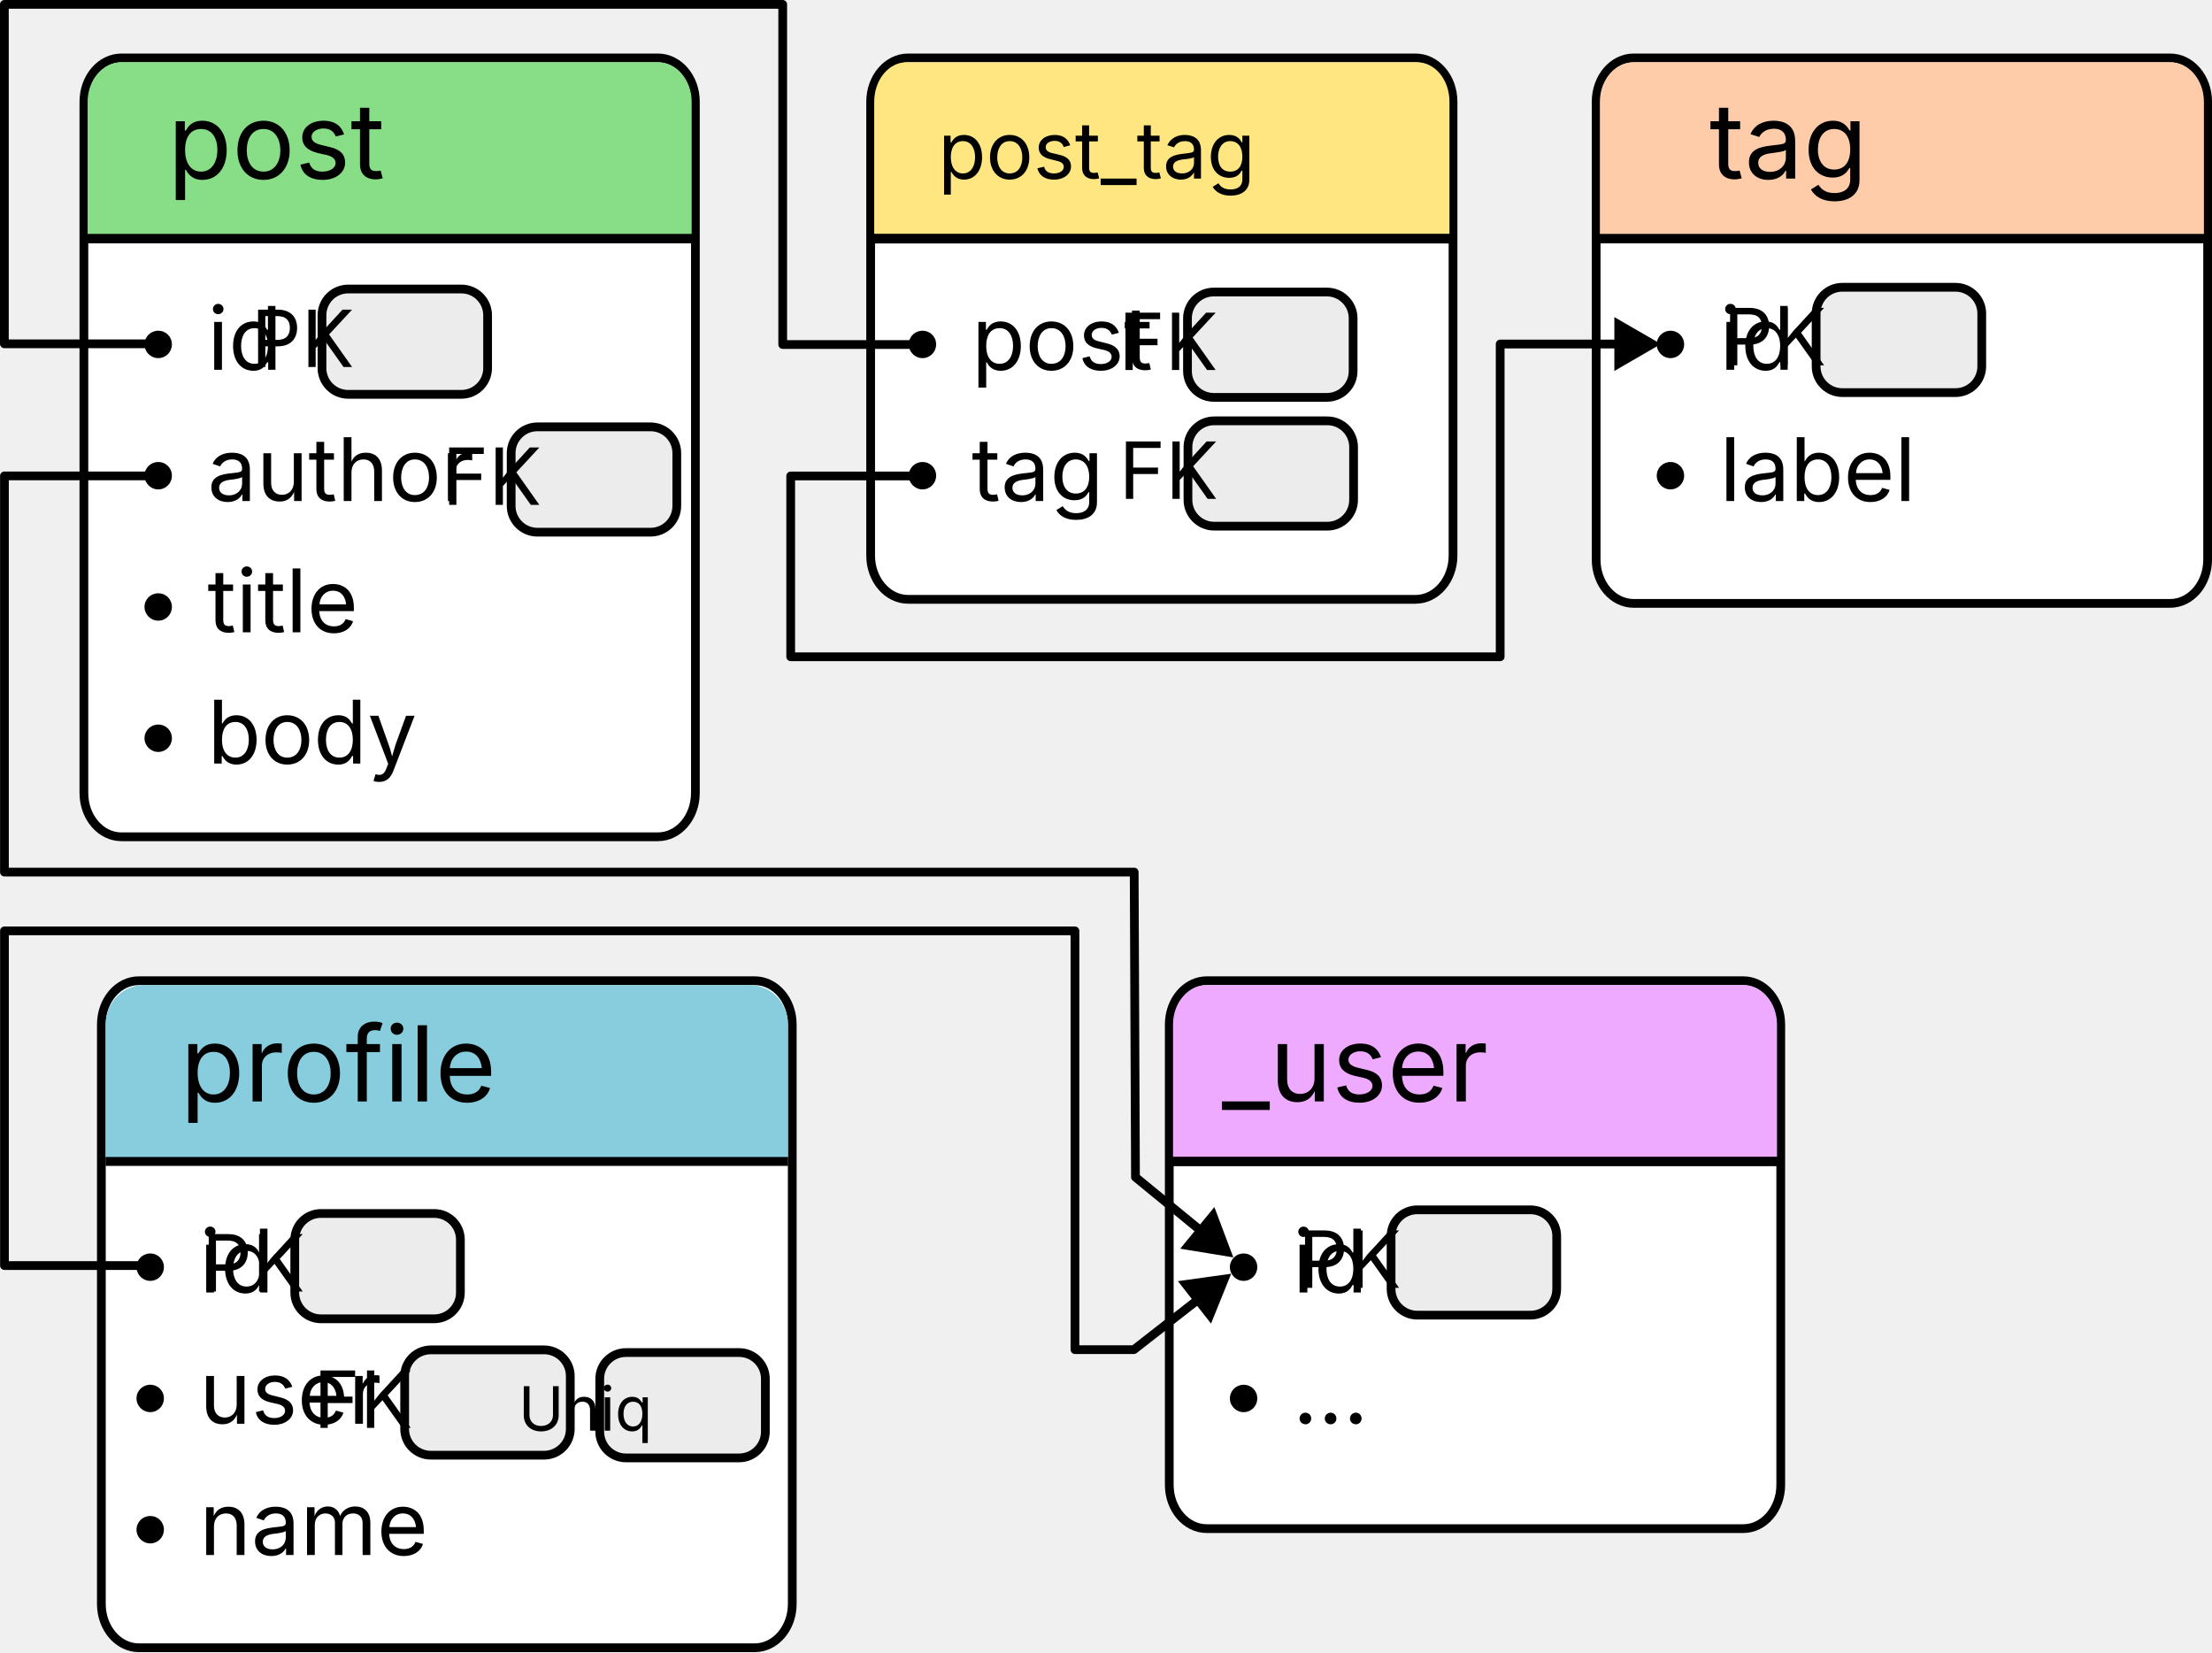
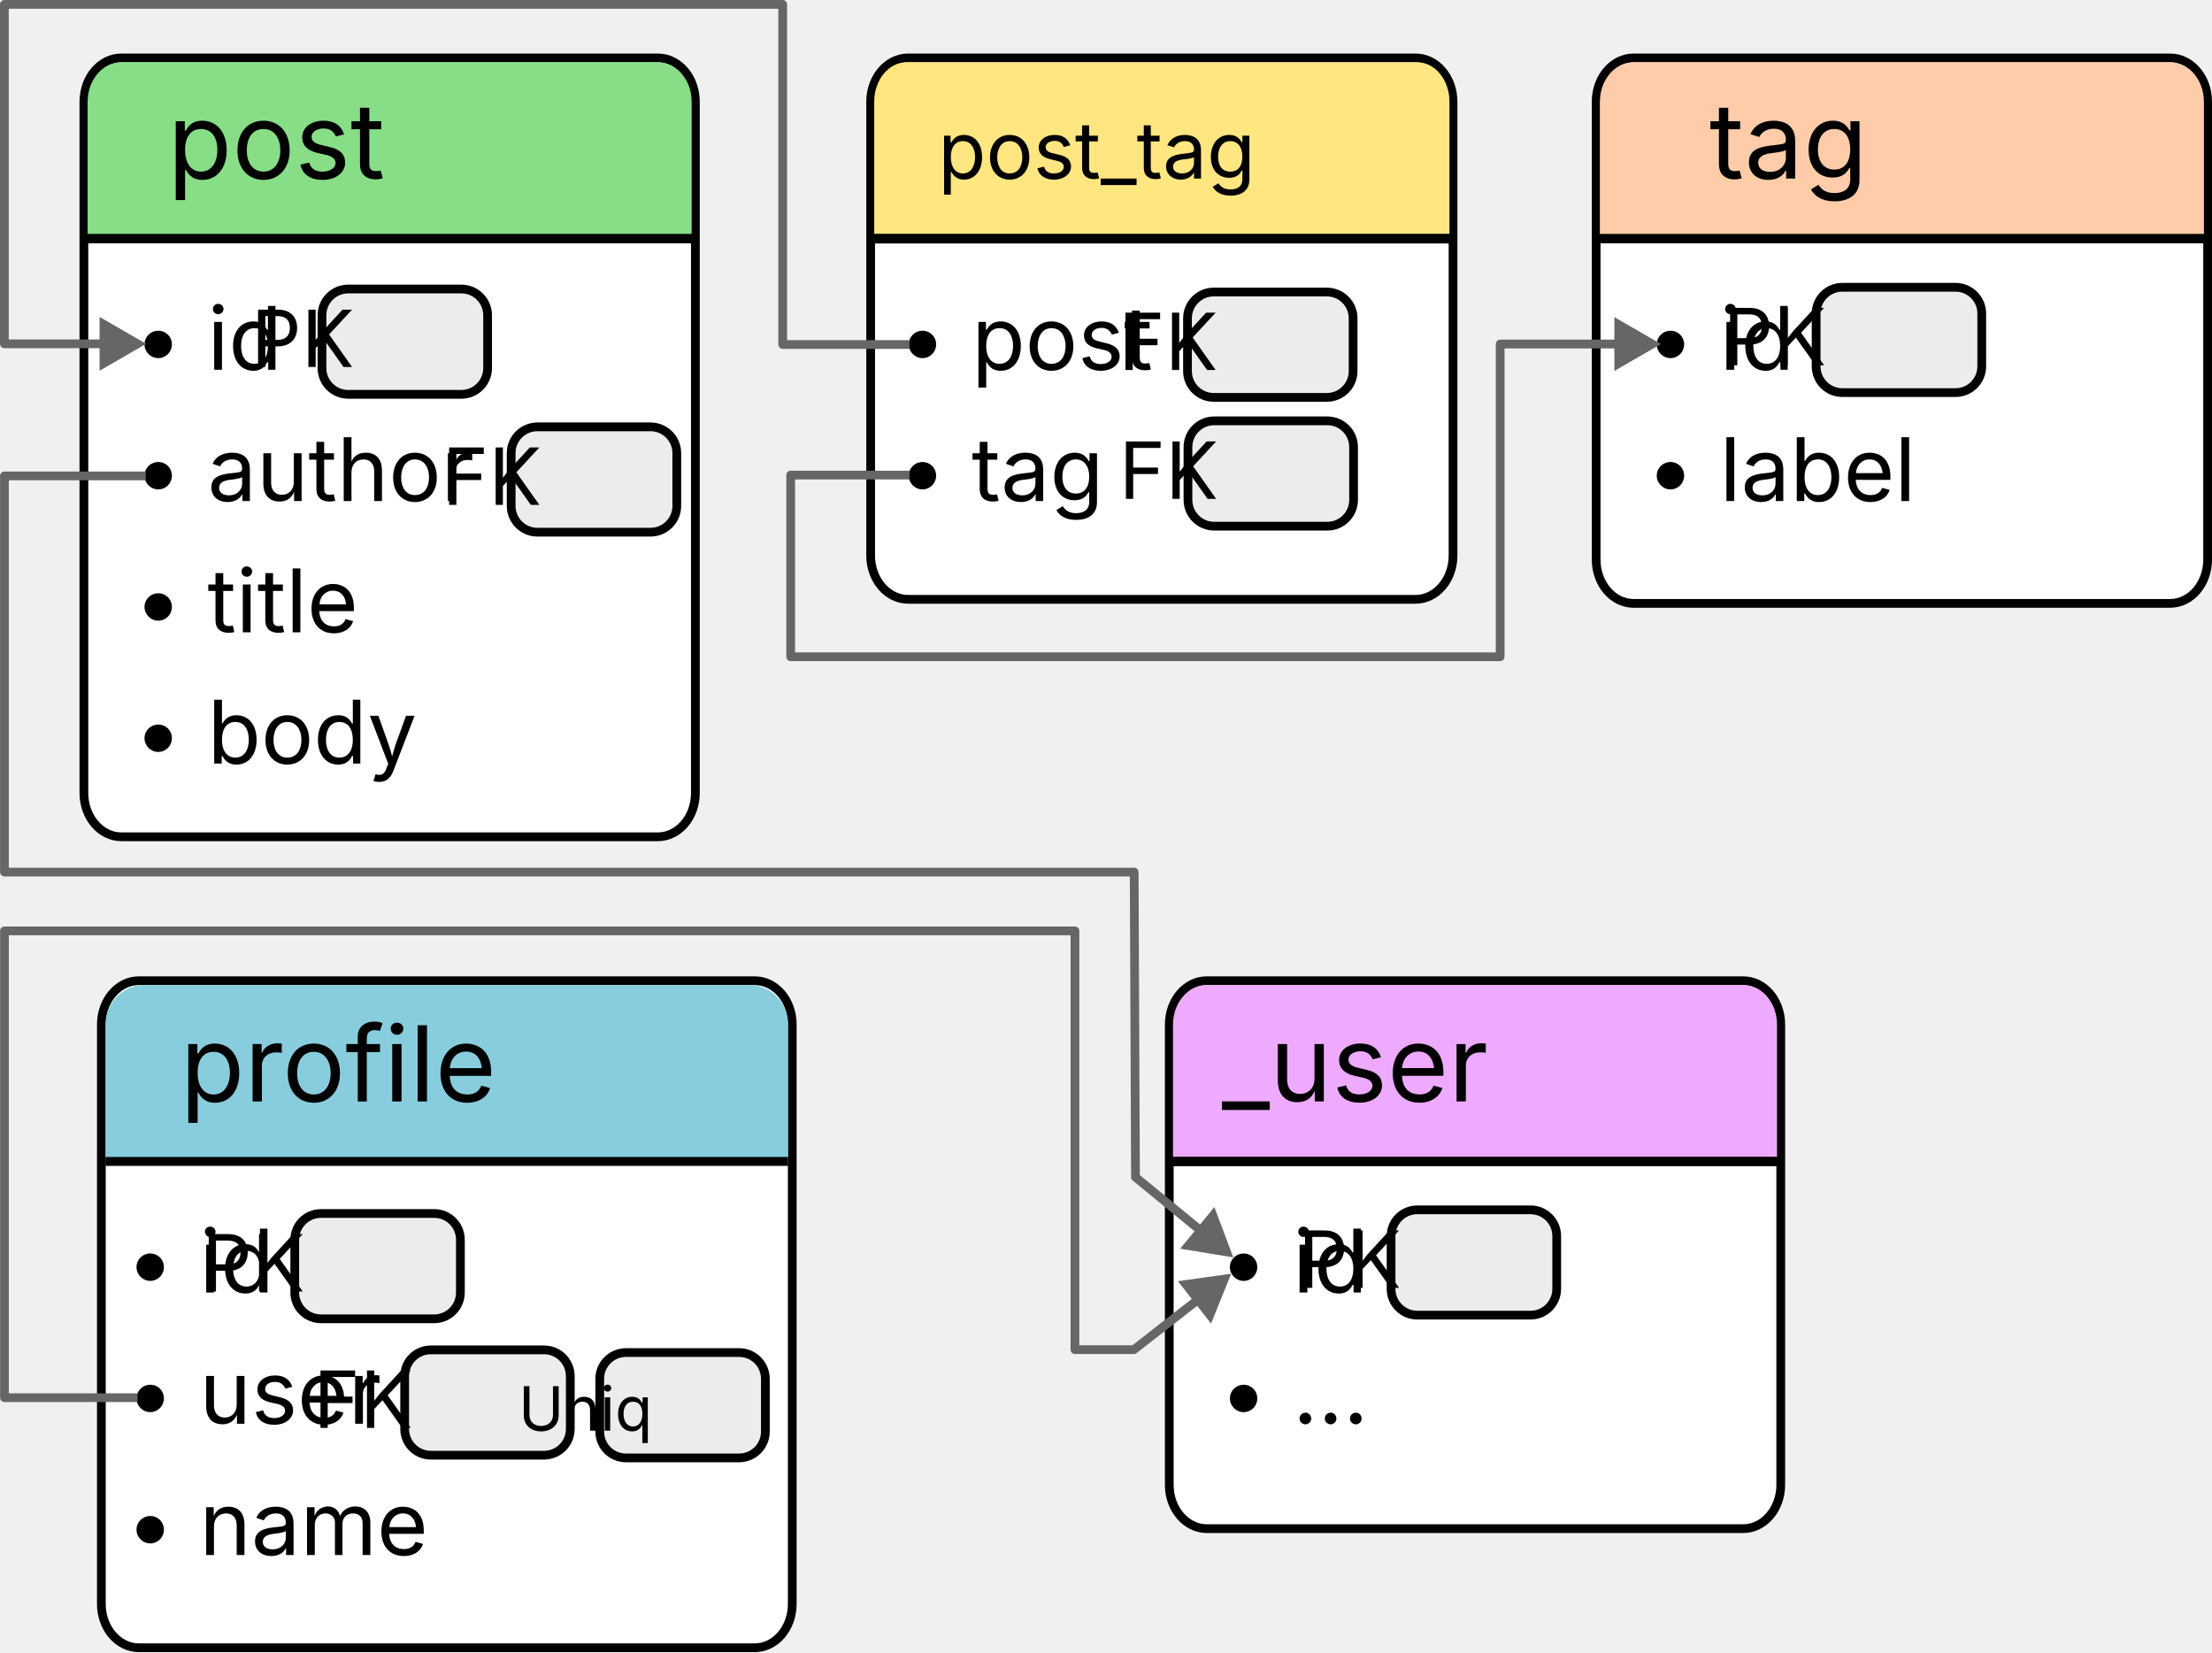
<svg xmlns="http://www.w3.org/2000/svg" width="505.582" height="377.573" viewBox="0 0 133.768 99.899" version="1.1" id="svg5">
  <defs id="defs2">
    <marker style="overflow:visible" id="marker6535" refX="0" refY="0" orient="auto-start-reverse" markerWidth="5.324" markerHeight="6.155" viewBox="0 0 5.324 6.155" preserveAspectRatio="xMidYMid">
      <path transform="scale(0.5)" style="fill:context-stroke;fill-rule:evenodd;stroke:context-stroke;stroke-width:1pt" d="M 5.77,0 -2.88,5 V -5 Z" id="path6533" />
    </marker>
    <filter id="mask-powermask-path-effect2736_inverse" style="color-interpolation-filters:sRGB" height="100" width="100" x="-50" y="-50">
      <feColorMatrix id="mask-powermask-path-effect2736_primitive1" values="1" type="saturate" result="fbSourceGraphic" />
      <feColorMatrix id="mask-powermask-path-effect2736_primitive2" values="-1 0 0 0 1 0 -1 0 0 1 0 0 -1 0 1 0 0 0 1 0 " in="fbSourceGraphic" />
    </filter>
    <filter id="mask-powermask-path-effect2758_inverse" style="color-interpolation-filters:sRGB" height="100" width="100" x="-50" y="-50">
      <feColorMatrix id="mask-powermask-path-effect2758_primitive1" values="1" type="saturate" result="fbSourceGraphic" />
      <feColorMatrix id="mask-powermask-path-effect2758_primitive2" values="-1 0 0 0 1 0 -1 0 0 1 0 0 -1 0 1 0 0 0 1 0 " in="fbSourceGraphic" />
    </filter>
    <mask maskUnits="userSpaceOnUse" id="mask2782">
      <rect style="fill:#ffffff;stroke:#000000;stroke-width:0.529;stroke-linecap:round;stroke-linejoin:round;stroke-miterlimit:40;stroke-dasharray:none" id="rect2784" width="43.127" height="47.096" x="45.057" y="73.149" rx="2.646" ry="2.646" />
    </mask>
    <mask maskUnits="userSpaceOnUse" id="mask2782-3">
      <rect style="fill:#ffffff;stroke:#000000;stroke-width:0.529;stroke-linecap:round;stroke-linejoin:round;stroke-miterlimit:40;stroke-dasharray:none" id="rect2784-6" width="43.127" height="47.096" x="45.057" y="73.149" rx="2.646" ry="2.646" />
    </mask>
    <mask maskUnits="userSpaceOnUse" id="mask2782-3-9">
      <rect style="fill:#ffffff;stroke:#000000;stroke-width:0.529;stroke-linecap:round;stroke-linejoin:round;stroke-miterlimit:40;stroke-dasharray:none" id="rect2784-6-3" width="43.127" height="47.096" x="45.057" y="73.149" rx="2.646" ry="2.646" />
    </mask>
    <mask maskUnits="userSpaceOnUse" id="mask2782-3-9-7">
      <rect style="fill:#ffffff;stroke:#000000;stroke-width:0.529;stroke-linecap:round;stroke-linejoin:round;stroke-miterlimit:40;stroke-dasharray:none" id="rect2784-6-3-5" width="43.127" height="47.096" x="45.057" y="73.149" rx="2.646" ry="2.646" />
    </mask>
    <mask maskUnits="userSpaceOnUse" id="mask2782-3-9-7-1">
      <rect style="fill:#ffffff;stroke:#000000;stroke-width:0.529;stroke-linecap:round;stroke-linejoin:round;stroke-miterlimit:40;stroke-dasharray:none" id="rect2784-6-3-5-9" width="43.127" height="47.096" x="45.057" y="73.149" rx="2.646" ry="2.646" />
    </mask>
  </defs>
  <g id="layer1" transform="translate(-64.98357,-9.67758)">
    <g id="g2790" transform="translate(1.64209,-22.80836)">
      <g id="g6421" transform="translate(-0.5951938,1.8160305e-5)">
        <rect style="fill:#ffffff;stroke:#000000;stroke-width:0.529;stroke-linecap:round;stroke-linejoin:round;stroke-miterlimit:40;stroke-dasharray:none" id="rect2744-7-6" width="36.979" height="47.096" x="69.01" y="35.988" rx="2.269" ry="2.646" />
        <rect style="fill:#87de87;stroke:#000000;stroke-width:0.571;stroke-linecap:round;stroke-linejoin:round;stroke-miterlimit:40;stroke-dasharray:none" id="rect2714-5-0" width="51.558" height="13.852" x="40.185" y="70.225" rx="2.367" ry="2.899" mask="url(#mask2782-3-9)" transform="matrix(0.8574494,0,0,1,30.37599,-37.16143)" />
        <text xml:space="preserve" style="font-weight:bold;font-size:6.35px;line-height:0em;font-family:Inter;-inkscape-font-specification:'Inter Bold';fill:none;stroke:#000000;stroke-width:1.257;stroke-linecap:round;stroke-linejoin:round;stroke-miterlimit:40" x="87.413" y="43.286" id="text656-3-6">
          <tspan id="tspan654-5-2" style="font-style:normal;font-variant:normal;font-weight:normal;font-stretch:normal;font-size:6.35px;font-family:Inter;-inkscape-font-specification:Inter;text-align:center;text-anchor:middle;fill:#000000;stroke:none;stroke-width:1.257" x="87.413" y="43.286">post</tspan>
        </text>
        <text xml:space="preserve" style="font-weight:bold;font-size:5.292px;line-height:1.5em;font-family:Inter;-inkscape-font-specification:'Inter Bold';fill:none;stroke:#000000;stroke-width:1.257;stroke-linecap:round;stroke-linejoin:round;stroke-miterlimit:40" x="72.021" y="54.842" id="text4262-6-6">
          <tspan id="tspan4260-2-1" style="font-style:normal;font-variant:normal;font-weight:normal;font-stretch:normal;font-size:5.292px;font-family:Inter;-inkscape-font-specification:Inter;fill:#000000;stroke:none;stroke-width:1.257" x="72.021" y="54.842">• id</tspan>
          <tspan style="font-style:normal;font-variant:normal;font-weight:normal;font-stretch:normal;font-size:5.292px;font-family:Inter;-inkscape-font-specification:Inter;fill:#000000;stroke:none;stroke-width:1.257" x="72.021" y="62.779" id="tspan4376-9-8">• author</tspan>
          <tspan style="font-style:normal;font-variant:normal;font-weight:normal;font-stretch:normal;font-size:5.292px;font-family:Inter;-inkscape-font-specification:Inter;fill:#000000;stroke:none;stroke-width:1.257" x="72.021" y="70.717" id="tspan6181">• title</tspan>
          <tspan style="font-style:normal;font-variant:normal;font-weight:normal;font-stretch:normal;font-size:5.292px;font-family:Inter;-inkscape-font-specification:Inter;fill:#000000;stroke:none;stroke-width:1.257" x="72.021" y="78.654" id="tspan4631-7">• body</tspan>
          <tspan style="font-style:normal;font-variant:normal;font-weight:normal;font-stretch:normal;font-size:5.292px;font-family:Inter;-inkscape-font-specification:Inter;fill:#000000;stroke:none;stroke-width:1.257" x="72.021" y="86.592" id="tspan4378-1-9" />
          <tspan style="font-style:normal;font-variant:normal;font-weight:normal;font-stretch:normal;font-size:5.292px;font-family:Inter;-inkscape-font-specification:Inter;fill:#000000;stroke:none;stroke-width:1.257" x="72.021" y="94.529" id="tspan4370-2-2" />
          <tspan style="font-style:normal;font-variant:normal;font-weight:normal;font-stretch:normal;font-size:5.292px;font-family:Inter;-inkscape-font-specification:Inter;fill:#000000;stroke:none;stroke-width:1.257" x="72.021" y="102.467" id="tspan4366-7-0" />
          <tspan style="font-style:normal;font-variant:normal;font-weight:normal;font-stretch:normal;font-size:5.292px;font-family:Inter;-inkscape-font-specification:Inter;fill:#000000;stroke:none;stroke-width:1.257" x="72.021" y="110.404" id="tspan4368-0-2" />
        </text>
      </g>
      <rect style="fill:#ffffff;stroke:#000000;stroke-width:0.529;stroke-linecap:round;stroke-linejoin:round;stroke-miterlimit:40;stroke-dasharray:none" id="rect2744-7-6-9-4" width="35.219" height="32.738" x="115.993" y="35.988" rx="2.269" ry="2.646" />
      <rect style="fill:#ffe680;stroke:#000000;stroke-width:0.586;stroke-linecap:round;stroke-linejoin:round;stroke-miterlimit:40;stroke-dasharray:none" id="rect2714-5-0-2-7" width="51.558" height="13.852" x="40.185" y="70.225" rx="2.485" ry="2.899" mask="url(#mask2782-3-9-7-1)" transform="matrix(0.8166407,0,0,1,79.19783,-37.16141)" />
      <text xml:space="preserve" style="font-weight:bold;font-size:4.763px;line-height:0em;font-family:Inter;-inkscape-font-specification:'Inter Bold';fill:none;stroke:#000000;stroke-width:1.257;stroke-linecap:round;stroke-linejoin:round;stroke-miterlimit:40" x="133.603" y="43.286" id="text656-3-6-2-8">
        <tspan id="tspan654-5-2-8-4" style="font-style:normal;font-variant:normal;font-weight:normal;font-stretch:normal;font-size:4.763px;font-family:Inter;-inkscape-font-specification:Inter;text-align:center;text-anchor:middle;fill:#000000;stroke:none;stroke-width:1.257" x="133.603" y="43.286">post_tag</tspan>
      </text>
      <text xml:space="preserve" style="font-weight:bold;font-size:5.292px;line-height:1.5em;font-family:Inter;-inkscape-font-specification:'Inter Bold';fill:none;stroke:#000000;stroke-width:1.257;stroke-linecap:round;stroke-linejoin:round;stroke-miterlimit:40" x="117.639" y="54.842" id="text4262-6-6-9-5">
        <tspan id="tspan4260-2-1-7-0" style="font-style:normal;font-variant:normal;font-weight:normal;font-stretch:normal;font-size:5.292px;font-family:Inter;-inkscape-font-specification:Inter;fill:#000000;stroke:none;stroke-width:1.257" x="117.639" y="54.842">• post</tspan>
        <tspan style="font-style:normal;font-variant:normal;font-weight:normal;font-stretch:normal;font-size:5.292px;font-family:Inter;-inkscape-font-specification:Inter;fill:#000000;stroke:none;stroke-width:1.257" x="117.639" y="62.779" id="tspan4631-7-6-1">• tag</tspan>
        <tspan style="font-style:normal;font-variant:normal;font-weight:normal;font-stretch:normal;font-size:5.292px;font-family:Inter;-inkscape-font-specification:Inter;fill:#000000;stroke:none;stroke-width:1.257" x="117.639" y="70.717" id="tspan4378-1-9-1-0" />
        <tspan style="font-style:normal;font-variant:normal;font-weight:normal;font-stretch:normal;font-size:5.292px;font-family:Inter;-inkscape-font-specification:Inter;fill:#000000;stroke:none;stroke-width:1.257" x="117.639" y="78.654" id="tspan4370-2-2-2-6" />
        <tspan style="font-style:normal;font-variant:normal;font-weight:normal;font-stretch:normal;font-size:5.292px;font-family:Inter;-inkscape-font-specification:Inter;fill:#000000;stroke:none;stroke-width:1.257" x="117.639" y="86.592" id="tspan4366-7-0-9-3" />
        <tspan style="font-style:normal;font-variant:normal;font-weight:normal;font-stretch:normal;font-size:5.292px;font-family:Inter;-inkscape-font-specification:Inter;fill:#000000;stroke:none;stroke-width:1.257" x="117.639" y="94.529" id="tspan4368-0-2-3-2" />
      </text>
      <g id="g720-3" transform="translate(72.75731,9.704301)">
        <rect style="fill:#ececec;stroke:#000000;stroke-width:0.529;stroke-linecap:round;stroke-linejoin:round;stroke-miterlimit:40" id="rect659-6" width="10.016" height="6.369" x="21.496" y="48.592" rx="1.587" ry="1.587" />
        <text xml:space="preserve" style="font-size:4.763px;line-height:0em;font-family:Inter;-inkscape-font-specification:Inter;text-align:center;text-anchor:middle;fill:#ffffff;stroke:#000000;stroke-width:0.529;stroke-linecap:round;stroke-linejoin:round;stroke-miterlimit:40" x="26.36" y="53.31" id="text663-7">
          <tspan id="tspan661-5" style="fill:#000000;stroke:none;stroke-width:0.529" x="26.36" y="53.31">FK</tspan>
        </text>
      </g>
      <g id="g3167" transform="translate(59.54615,4.849319)">
        <rect style="fill:#ffffff;stroke:#000000;stroke-width:0.529;stroke-linecap:round;stroke-linejoin:round;stroke-miterlimit:40;stroke-dasharray:none" id="rect2744-7" width="41.781" height="40.334" x="9.925" y="86.937" rx="2.269" ry="2.646" />
        <rect style="fill:#87cdde;stroke:#000000;stroke-width:0.538;stroke-linecap:round;stroke-linejoin:round;stroke-miterlimit:40;stroke-dasharray:none" id="rect2714-5" width="51.558" height="13.852" x="40.185" y="70.225" rx="2.095" ry="2.899" mask="url(#mask2782-3)" transform="matrix(0.9687947,0,0,1,-33.7266,13.78805)" />
        <text xml:space="preserve" style="font-weight:bold;font-size:6.35px;line-height:0em;font-family:Inter;-inkscape-font-specification:'Inter Bold';fill:none;stroke:#000000;stroke-width:1.257;stroke-linecap:round;stroke-linejoin:round;stroke-miterlimit:40" x="31.021" y="94.236" id="text656-3">
          <tspan id="tspan654-5" style="font-style:normal;font-variant:normal;font-weight:normal;font-stretch:normal;font-size:6.35px;font-family:Inter;-inkscape-font-specification:Inter;text-align:center;text-anchor:middle;fill:#000000;stroke:none;stroke-width:1.257" x="31.021" y="94.236">profile</tspan>
        </text>
        <text xml:space="preserve" style="font-weight:bold;font-size:5.292px;line-height:1.5em;font-family:Inter;-inkscape-font-specification:'Inter Bold';fill:none;stroke:#000000;stroke-width:1.257;stroke-linecap:round;stroke-linejoin:round;stroke-miterlimit:40" x="11.395" y="105.791" id="text4262-6">
          <tspan id="tspan4260-2" style="font-style:normal;font-variant:normal;font-weight:normal;font-stretch:normal;font-size:5.292px;font-family:Inter;-inkscape-font-specification:Inter;fill:#000000;stroke:none;stroke-width:1.257" x="11.395" y="105.791">• id</tspan>
          <tspan style="font-style:normal;font-variant:normal;font-weight:normal;font-stretch:normal;font-size:5.292px;font-family:Inter;-inkscape-font-specification:Inter;fill:#000000;stroke:none;stroke-width:1.257" x="11.395" y="113.729" id="tspan4376-9">• user</tspan>
          <tspan style="font-style:normal;font-variant:normal;font-weight:normal;font-stretch:normal;font-size:5.292px;font-family:Inter;-inkscape-font-specification:Inter;fill:#000000;stroke:none;stroke-width:1.257" x="11.395" y="121.666" id="tspan4631">• name</tspan>
          <tspan style="font-style:normal;font-variant:normal;font-weight:normal;font-stretch:normal;font-size:5.292px;font-family:Inter;-inkscape-font-specification:Inter;fill:#000000;stroke:none;stroke-width:1.257" x="11.395" y="129.604" id="tspan5873" />
          <tspan style="font-style:normal;font-variant:normal;font-weight:normal;font-stretch:normal;font-size:5.292px;font-family:Inter;-inkscape-font-specification:Inter;fill:#000000;stroke:none;stroke-width:1.257" x="11.395" y="137.541" id="tspan4378-1" />
          <tspan style="font-style:normal;font-variant:normal;font-weight:normal;font-stretch:normal;font-size:5.292px;font-family:Inter;-inkscape-font-specification:Inter;fill:#000000;stroke:none;stroke-width:1.257" x="11.395" y="145.479" id="tspan4370-2" />
          <tspan style="font-style:normal;font-variant:normal;font-weight:normal;font-stretch:normal;font-size:5.292px;font-family:Inter;-inkscape-font-specification:Inter;fill:#000000;stroke:none;stroke-width:1.257" x="11.395" y="153.416" id="tspan4366-7" />
          <tspan style="font-style:normal;font-variant:normal;font-weight:normal;font-stretch:normal;font-size:5.292px;font-family:Inter;-inkscape-font-specification:Inter;fill:#000000;stroke:none;stroke-width:1.257" x="11.395" y="161.354" id="tspan4368-0" />
        </text>
        <g id="g720" transform="translate(6.770271,60.6662)">
          <rect style="fill:#ececec;stroke:#000000;stroke-width:0.529;stroke-linecap:round;stroke-linejoin:round;stroke-miterlimit:40" id="rect659" width="10.016" height="6.369" x="21.496" y="48.592" rx="1.587" ry="1.587" />
          <text xml:space="preserve" style="font-size:4.763px;line-height:0em;font-family:Inter;-inkscape-font-specification:Inter;text-align:center;text-anchor:middle;fill:#ffffff;stroke:#000000;stroke-width:0.529;stroke-linecap:round;stroke-linejoin:round;stroke-miterlimit:40" x="26.36" y="53.31" id="text663">
            <tspan id="tspan661" style="fill:#000000;stroke:none;stroke-width:0.529" x="26.36" y="53.31">FK</tspan>
          </text>
        </g>
        <g id="g720-36" transform="translate(18.56777,60.82959)">
          <rect style="fill:#ececec;stroke:#000000;stroke-width:0.529;stroke-linecap:round;stroke-linejoin:round;stroke-miterlimit:40" id="rect659-7" width="10.016" height="6.369" x="21.496" y="48.592" rx="1.587" ry="1.587" />
          <text xml:space="preserve" style="font-size:3.704px;line-height:0em;font-family:Inter;-inkscape-font-specification:Inter;text-align:center;text-anchor:middle;fill:#ffffff;stroke:#000000;stroke-width:0.529;stroke-linecap:round;stroke-linejoin:round;stroke-miterlimit:40" x="26.36" y="53.31" id="text663-5">
            <tspan id="tspan661-3" style="font-size:3.704px;fill:#000000;stroke:none;stroke-width:0.529" x="26.36" y="53.31">Uniq</tspan>
          </text>
        </g>
        <g id="g1291" transform="translate(0.124948,52.41943)">
          <rect style="fill:#ececec;stroke:#000000;stroke-width:0.529;stroke-linecap:round;stroke-linejoin:round;stroke-miterlimit:40" id="rect659-6-6" width="10.016" height="6.369" x="21.496" y="48.592" rx="1.587" ry="1.587" />
          <text xml:space="preserve" style="font-size:4.763px;line-height:0em;font-family:Inter;-inkscape-font-specification:Inter;text-align:center;text-anchor:middle;fill:#ffffff;stroke:#000000;stroke-width:0.529;stroke-linecap:round;stroke-linejoin:round;stroke-miterlimit:40" x="26.36" y="53.31" id="text663-7-2">
            <tspan id="tspan661-5-6" style="fill:#000000;stroke:none;stroke-width:0.529" x="26.36" y="53.31">PK</tspan>
          </text>
        </g>
      </g>
      <g id="g1291-9" transform="translate(61.31665,1.369148)">
        <rect style="fill:#ececec;stroke:#000000;stroke-width:0.529;stroke-linecap:round;stroke-linejoin:round;stroke-miterlimit:40" id="rect659-6-6-2" width="10.016" height="6.369" x="21.496" y="48.592" rx="1.587" ry="1.587" />
        <text xml:space="preserve" style="font-size:4.763px;line-height:0em;font-family:Inter;-inkscape-font-specification:Inter;text-align:center;text-anchor:middle;fill:#ffffff;stroke:#000000;stroke-width:0.529;stroke-linecap:round;stroke-linejoin:round;stroke-miterlimit:40" x="26.36" y="53.31" id="text663-7-2-0">
          <tspan id="tspan661-5-6-2" style="fill:#000000;stroke:none;stroke-width:0.529" x="26.36" y="53.31">PK</tspan>
        </text>
      </g>
      <g id="g639" transform="translate(65.28432,-9.672823)">
        <rect style="fill:#ffffff;stroke:#000000;stroke-width:0.529;stroke-linecap:round;stroke-linejoin:round;stroke-miterlimit:40;stroke-dasharray:none" id="rect2744" width="36.979" height="33.131" x="68.767" y="101.459" rx="2.269" ry="2.646" />
        <rect style="fill:#eeaaff;stroke:#000000;stroke-width:0.571;stroke-linecap:round;stroke-linejoin:round;stroke-miterlimit:40;stroke-dasharray:none" id="rect2714" width="51.558" height="13.852" x="40.185" y="70.225" rx="2.367" ry="2.899" mask="url(#mask2782)" transform="matrix(0.8574494,0,0,1,30.13319,28.3102)" />
        <text xml:space="preserve" style="font-weight:bold;font-size:6.35px;line-height:0em;font-family:Inter;-inkscape-font-specification:'Inter Bold';fill:none;stroke:#000000;stroke-width:1.257;stroke-linecap:round;stroke-linejoin:round;stroke-miterlimit:40" x="86.767" y="108.758" id="text656">
          <tspan id="tspan654" style="font-style:normal;font-variant:normal;font-weight:normal;font-stretch:normal;font-size:6.35px;font-family:Inter;-inkscape-font-specification:Inter;text-align:center;text-anchor:middle;fill:#000000;stroke:none;stroke-width:1.257" x="86.767" y="108.758">_user</tspan>
        </text>
        <text xml:space="preserve" style="font-weight:bold;font-size:5.292px;line-height:1.5em;font-family:Inter;-inkscape-font-specification:'Inter Bold';fill:none;stroke:#000000;stroke-width:1.257;stroke-linecap:round;stroke-linejoin:round;stroke-miterlimit:40" x="71.778" y="120.313" id="text4262">
          <tspan id="tspan4260" style="font-style:normal;font-variant:normal;font-weight:normal;font-stretch:normal;font-size:5.292px;font-family:Inter;-inkscape-font-specification:Inter;fill:#000000;stroke:none;stroke-width:1.257" x="71.778" y="120.313">• id</tspan>
          <tspan style="font-style:normal;font-variant:normal;font-weight:normal;font-stretch:normal;font-size:5.292px;font-family:Inter;-inkscape-font-specification:Inter;fill:#000000;stroke:none;stroke-width:1.257" x="71.778" y="128.251" id="tspan4376">• ...</tspan>
          <tspan style="font-style:normal;font-variant:normal;font-weight:normal;font-stretch:normal;font-size:5.292px;font-family:Inter;-inkscape-font-specification:Inter;fill:#000000;stroke:none;stroke-width:1.257" x="71.778" y="136.188" id="tspan4378" />
          <tspan style="font-style:normal;font-variant:normal;font-weight:normal;font-stretch:normal;font-size:5.292px;font-family:Inter;-inkscape-font-specification:Inter;fill:#000000;stroke:none;stroke-width:1.257" x="71.778" y="144.126" id="tspan4370" />
          <tspan style="font-style:normal;font-variant:normal;font-weight:normal;font-stretch:normal;font-size:5.292px;font-family:Inter;-inkscape-font-specification:Inter;fill:#000000;stroke:none;stroke-width:1.257" x="71.778" y="152.063" id="tspan4366" />
          <tspan style="font-style:normal;font-variant:normal;font-weight:normal;font-stretch:normal;font-size:5.292px;font-family:Inter;-inkscape-font-specification:Inter;fill:#000000;stroke:none;stroke-width:1.257" x="71.778" y="160.001" id="tspan4368" />
        </text>
        <g id="g1291-9-3" transform="translate(60.68522,66.72043)">
          <rect style="fill:#ececec;stroke:#000000;stroke-width:0.529;stroke-linecap:round;stroke-linejoin:round;stroke-miterlimit:40" id="rect659-6-6-2-7" width="10.016" height="6.369" x="21.496" y="48.592" rx="1.587" ry="1.587" />
          <text xml:space="preserve" style="font-size:4.763px;line-height:0em;font-family:Inter;-inkscape-font-specification:Inter;text-align:center;text-anchor:middle;fill:#ffffff;stroke:#000000;stroke-width:0.529;stroke-linecap:round;stroke-linejoin:round;stroke-miterlimit:40" x="26.36" y="53.31" id="text663-7-2-0-5">
            <tspan id="tspan661-5-6-2-9" style="fill:#000000;stroke:none;stroke-width:0.529" x="26.36" y="53.31">PK</tspan>
          </text>
        </g>
      </g>
      <g id="g720-3-3" transform="translate(113.6574,1.552174)">
        <rect style="fill:#ececec;stroke:#000000;stroke-width:0.529;stroke-linecap:round;stroke-linejoin:round;stroke-miterlimit:40" id="rect659-6-5" width="10.016" height="6.369" x="21.496" y="48.592" rx="1.587" ry="1.587" />
        <text xml:space="preserve" style="font-size:4.763px;line-height:0em;font-family:Inter;-inkscape-font-specification:Inter;text-align:center;text-anchor:middle;fill:#ffffff;stroke:#000000;stroke-width:0.529;stroke-linecap:round;stroke-linejoin:round;stroke-miterlimit:40" x="26.36" y="53.31" id="text663-7-6">
          <tspan id="tspan661-5-2" style="fill:#000000;stroke:none;stroke-width:0.529" x="26.36" y="53.31">FK</tspan>
        </text>
      </g>
      <g id="g700" transform="translate(-6.730438)">
        <rect style="fill:#ffffff;stroke:#000000;stroke-width:0.529;stroke-linecap:round;stroke-linejoin:round;stroke-miterlimit:40;stroke-dasharray:none" id="rect2744-7-6-9" width="36.979" height="32.983" x="166.597" y="35.988" rx="2.269" ry="2.646" />
        <rect style="fill:#ffccaa;stroke:#000000;stroke-width:0.571;stroke-linecap:round;stroke-linejoin:round;stroke-miterlimit:40;stroke-dasharray:none" id="rect2714-5-0-2" width="51.558" height="13.852" x="40.185" y="70.225" rx="2.367" ry="2.899" mask="url(#mask2782-3-9-7)" transform="matrix(0.8574494,0,0,1,127.963,-37.16142)" />
        <text xml:space="preserve" style="font-weight:bold;font-size:6.35px;line-height:0em;font-family:Inter;-inkscape-font-specification:'Inter Bold';fill:none;stroke:#000000;stroke-width:1.257;stroke-linecap:round;stroke-linejoin:round;stroke-miterlimit:40" x="184.999" y="43.286" id="text656-3-6-2">
          <tspan id="tspan654-5-2-8" style="font-style:normal;font-variant:normal;font-weight:normal;font-stretch:normal;font-size:6.35px;font-family:Inter;-inkscape-font-specification:Inter;text-align:center;text-anchor:middle;fill:#000000;stroke:none;stroke-width:1.257" x="184.999" y="43.286">tag</tspan>
        </text>
        <text xml:space="preserve" style="font-weight:bold;font-size:5.292px;line-height:1.5em;font-family:Inter;-inkscape-font-specification:'Inter Bold';fill:none;stroke:#000000;stroke-width:1.257;stroke-linecap:round;stroke-linejoin:round;stroke-miterlimit:40" x="169.607" y="54.842" id="text4262-6-6-9">
          <tspan id="tspan4260-2-1-7" style="font-style:normal;font-variant:normal;font-weight:normal;font-stretch:normal;font-size:5.292px;font-family:Inter;-inkscape-font-specification:Inter;fill:#000000;stroke:none;stroke-width:1.257" x="169.607" y="54.842">• id</tspan>
          <tspan style="font-style:normal;font-variant:normal;font-weight:normal;font-stretch:normal;font-size:5.292px;font-family:Inter;-inkscape-font-specification:Inter;fill:#000000;stroke:none;stroke-width:1.257" x="169.607" y="62.779" id="tspan4376-9-8-3">• label</tspan>
          <tspan style="font-style:normal;font-variant:normal;font-weight:normal;font-stretch:normal;font-size:5.292px;font-family:Inter;-inkscape-font-specification:Inter;fill:#000000;stroke:none;stroke-width:1.257" x="169.607" y="70.717" id="tspan4631-7-6" />
          <tspan style="font-style:normal;font-variant:normal;font-weight:normal;font-stretch:normal;font-size:5.292px;font-family:Inter;-inkscape-font-specification:Inter;fill:#000000;stroke:none;stroke-width:1.257" x="169.607" y="78.654" id="tspan4378-1-9-1" />
          <tspan style="font-style:normal;font-variant:normal;font-weight:normal;font-stretch:normal;font-size:5.292px;font-family:Inter;-inkscape-font-specification:Inter;fill:#000000;stroke:none;stroke-width:1.257" x="169.607" y="86.592" id="tspan4370-2-2-2" />
          <tspan style="font-style:normal;font-variant:normal;font-weight:normal;font-stretch:normal;font-size:5.292px;font-family:Inter;-inkscape-font-specification:Inter;fill:#000000;stroke:none;stroke-width:1.257" x="169.607" y="94.529" id="tspan4366-7-0-9" />
          <tspan style="font-style:normal;font-variant:normal;font-weight:normal;font-stretch:normal;font-size:5.292px;font-family:Inter;-inkscape-font-specification:Inter;fill:#000000;stroke:none;stroke-width:1.257" x="169.607" y="102.467" id="tspan4368-0-2-3" />
        </text>
        <g id="g1291-9-3-2" transform="translate(158.4039,1.264378)">
          <rect style="fill:#ececec;stroke:#000000;stroke-width:0.529;stroke-linecap:round;stroke-linejoin:round;stroke-miterlimit:40" id="rect659-6-6-2-7-2" width="10.016" height="6.369" x="21.496" y="48.592" rx="1.587" ry="1.587" />
          <text xml:space="preserve" style="font-size:4.763px;line-height:0em;font-family:Inter;-inkscape-font-specification:Inter;text-align:center;text-anchor:middle;fill:#ffffff;stroke:#000000;stroke-width:0.529;stroke-linecap:round;stroke-linejoin:round;stroke-miterlimit:40" x="26.36" y="53.31" id="text663-7-2-0-5-8">
            <tspan id="tspan661-5-6-2-9-9" style="fill:#000000;stroke:none;stroke-width:0.529" x="26.36" y="53.31">PK</tspan>
          </text>
        </g>
      </g>
      <g id="g720-3-3-9" transform="translate(113.6857,9.34054)">
        <rect style="fill:#ececec;stroke:#000000;stroke-width:0.529;stroke-linecap:round;stroke-linejoin:round;stroke-miterlimit:40" id="rect659-6-5-1" width="10.016" height="6.369" x="21.496" y="48.592" rx="1.587" ry="1.587" />
        <text xml:space="preserve" style="font-size:4.763px;line-height:0em;font-family:Inter;-inkscape-font-specification:Inter;text-align:center;text-anchor:middle;fill:#ffffff;stroke:#000000;stroke-width:0.529;stroke-linecap:round;stroke-linejoin:round;stroke-miterlimit:40" x="26.36" y="53.31" id="text663-7-6-2">
          <tspan id="tspan661-5-2-7" style="fill:#000000;stroke:none;stroke-width:0.529" x="26.36" y="53.31">FK</tspan>
        </text>
      </g>
-       <path style="fill:none;stroke:#000000;stroke-width:0.529;stroke-linecap:round;stroke-linejoin:round;stroke-miterlimit:40;stroke-dasharray:none;marker-end:url(#marker6535)" d="m 72.865,61.261 h -9.255 v 23.957 h 68.32 l 0.078,18.447 4.464,3.66" id="path5929" />
+       <path style="fill:none;stroke:#666666;stroke-width:0.529;stroke-linecap:square;stroke-linejoin:round;stroke-miterlimit:40;stroke-dasharray:none;marker-end:url(#marker6535)" d="m 71.89,61.261 h -8.28 v 23.957 h 68.32 l 0.078,18.447 4.464,3.66" id="path5929" />
      <text xml:space="preserve" style="font-style:normal;font-variant:normal;font-weight:normal;font-stretch:normal;font-size:5.292px;line-height:0em;font-family:Inter;-inkscape-font-specification:Inter;text-align:center;text-anchor:middle;fill:#87de87;stroke:#000000;stroke-width:0.529;stroke-linecap:round;stroke-linejoin:round;stroke-miterlimit:40;stroke-dasharray:none" x="76.259" y="56.283" id="text6177">
        <tspan id="tspan6175" style="stroke-width:0.529" x="76.259" y="56.283" />
        <tspan style="stroke-width:0.529" id="tspan6179" x="76.259" y="56.283" />
      </text>
-       <path style="fill:none;stroke:#000000;stroke-width:0.529;stroke-linecap:round;stroke-linejoin:round;stroke-miterlimit:40;stroke-dasharray:none;marker-end:url(#marker6535)" d="m 118.971,61.265 h -7.813 v 10.933 h 42.905 V 53.288 h 7.843" id="path6483" />
-       <path style="fill:none;stroke:#000000;stroke-width:0.529;stroke-linecap:round;stroke-linejoin:round;stroke-miterlimit:40;stroke-dasharray:none" d="m 118.998,53.317 h -8.323 V 32.751 H 63.606 v 20.525 h 8.522" id="path6485" />
-       <path style="fill:none;stroke:#000000;stroke-width:0.529;stroke-linecap:round;stroke-linejoin:round;stroke-miterlimit:40;stroke-dasharray:none;marker-end:url(#marker6535)" d="M 72.317,109.01 H 63.611 V 88.773 h 64.737 v 25.321 h 3.565 l 4.402,-3.434" id="path1264" />
+       <path style="fill:none;stroke:#666666;stroke-width:0.529;stroke-linecap:square;stroke-linejoin:round;stroke-miterlimit:40;stroke-dasharray:none;marker-end:url(#marker6535)" d="m 118.072,61.212 h -6.914 v 10.986 h 42.905 V 53.288 h 7.843" id="path6483" />
+       <path style="fill:none;stroke:#666666;stroke-width:0.529;stroke-linecap:square;stroke-linejoin:round;stroke-miterlimit:40;stroke-dasharray:none;marker-end:url(#marker6535)" d="m 118.073,53.317 h -7.398 V 32.751 H 63.606 v 20.525 h 6.696" id="path6485" />
+       <path style="fill:none;stroke:#666666;stroke-width:0.529;stroke-linecap:square;stroke-linejoin:round;stroke-miterlimit:40;stroke-dasharray:none;marker-end:url(#marker6535)" d="M 71.397,116.998 H 63.611 V 88.773 h 64.737 v 25.321 h 3.565 l 4.402,-3.434" id="path1264" />
    </g>
  </g>
</svg>
